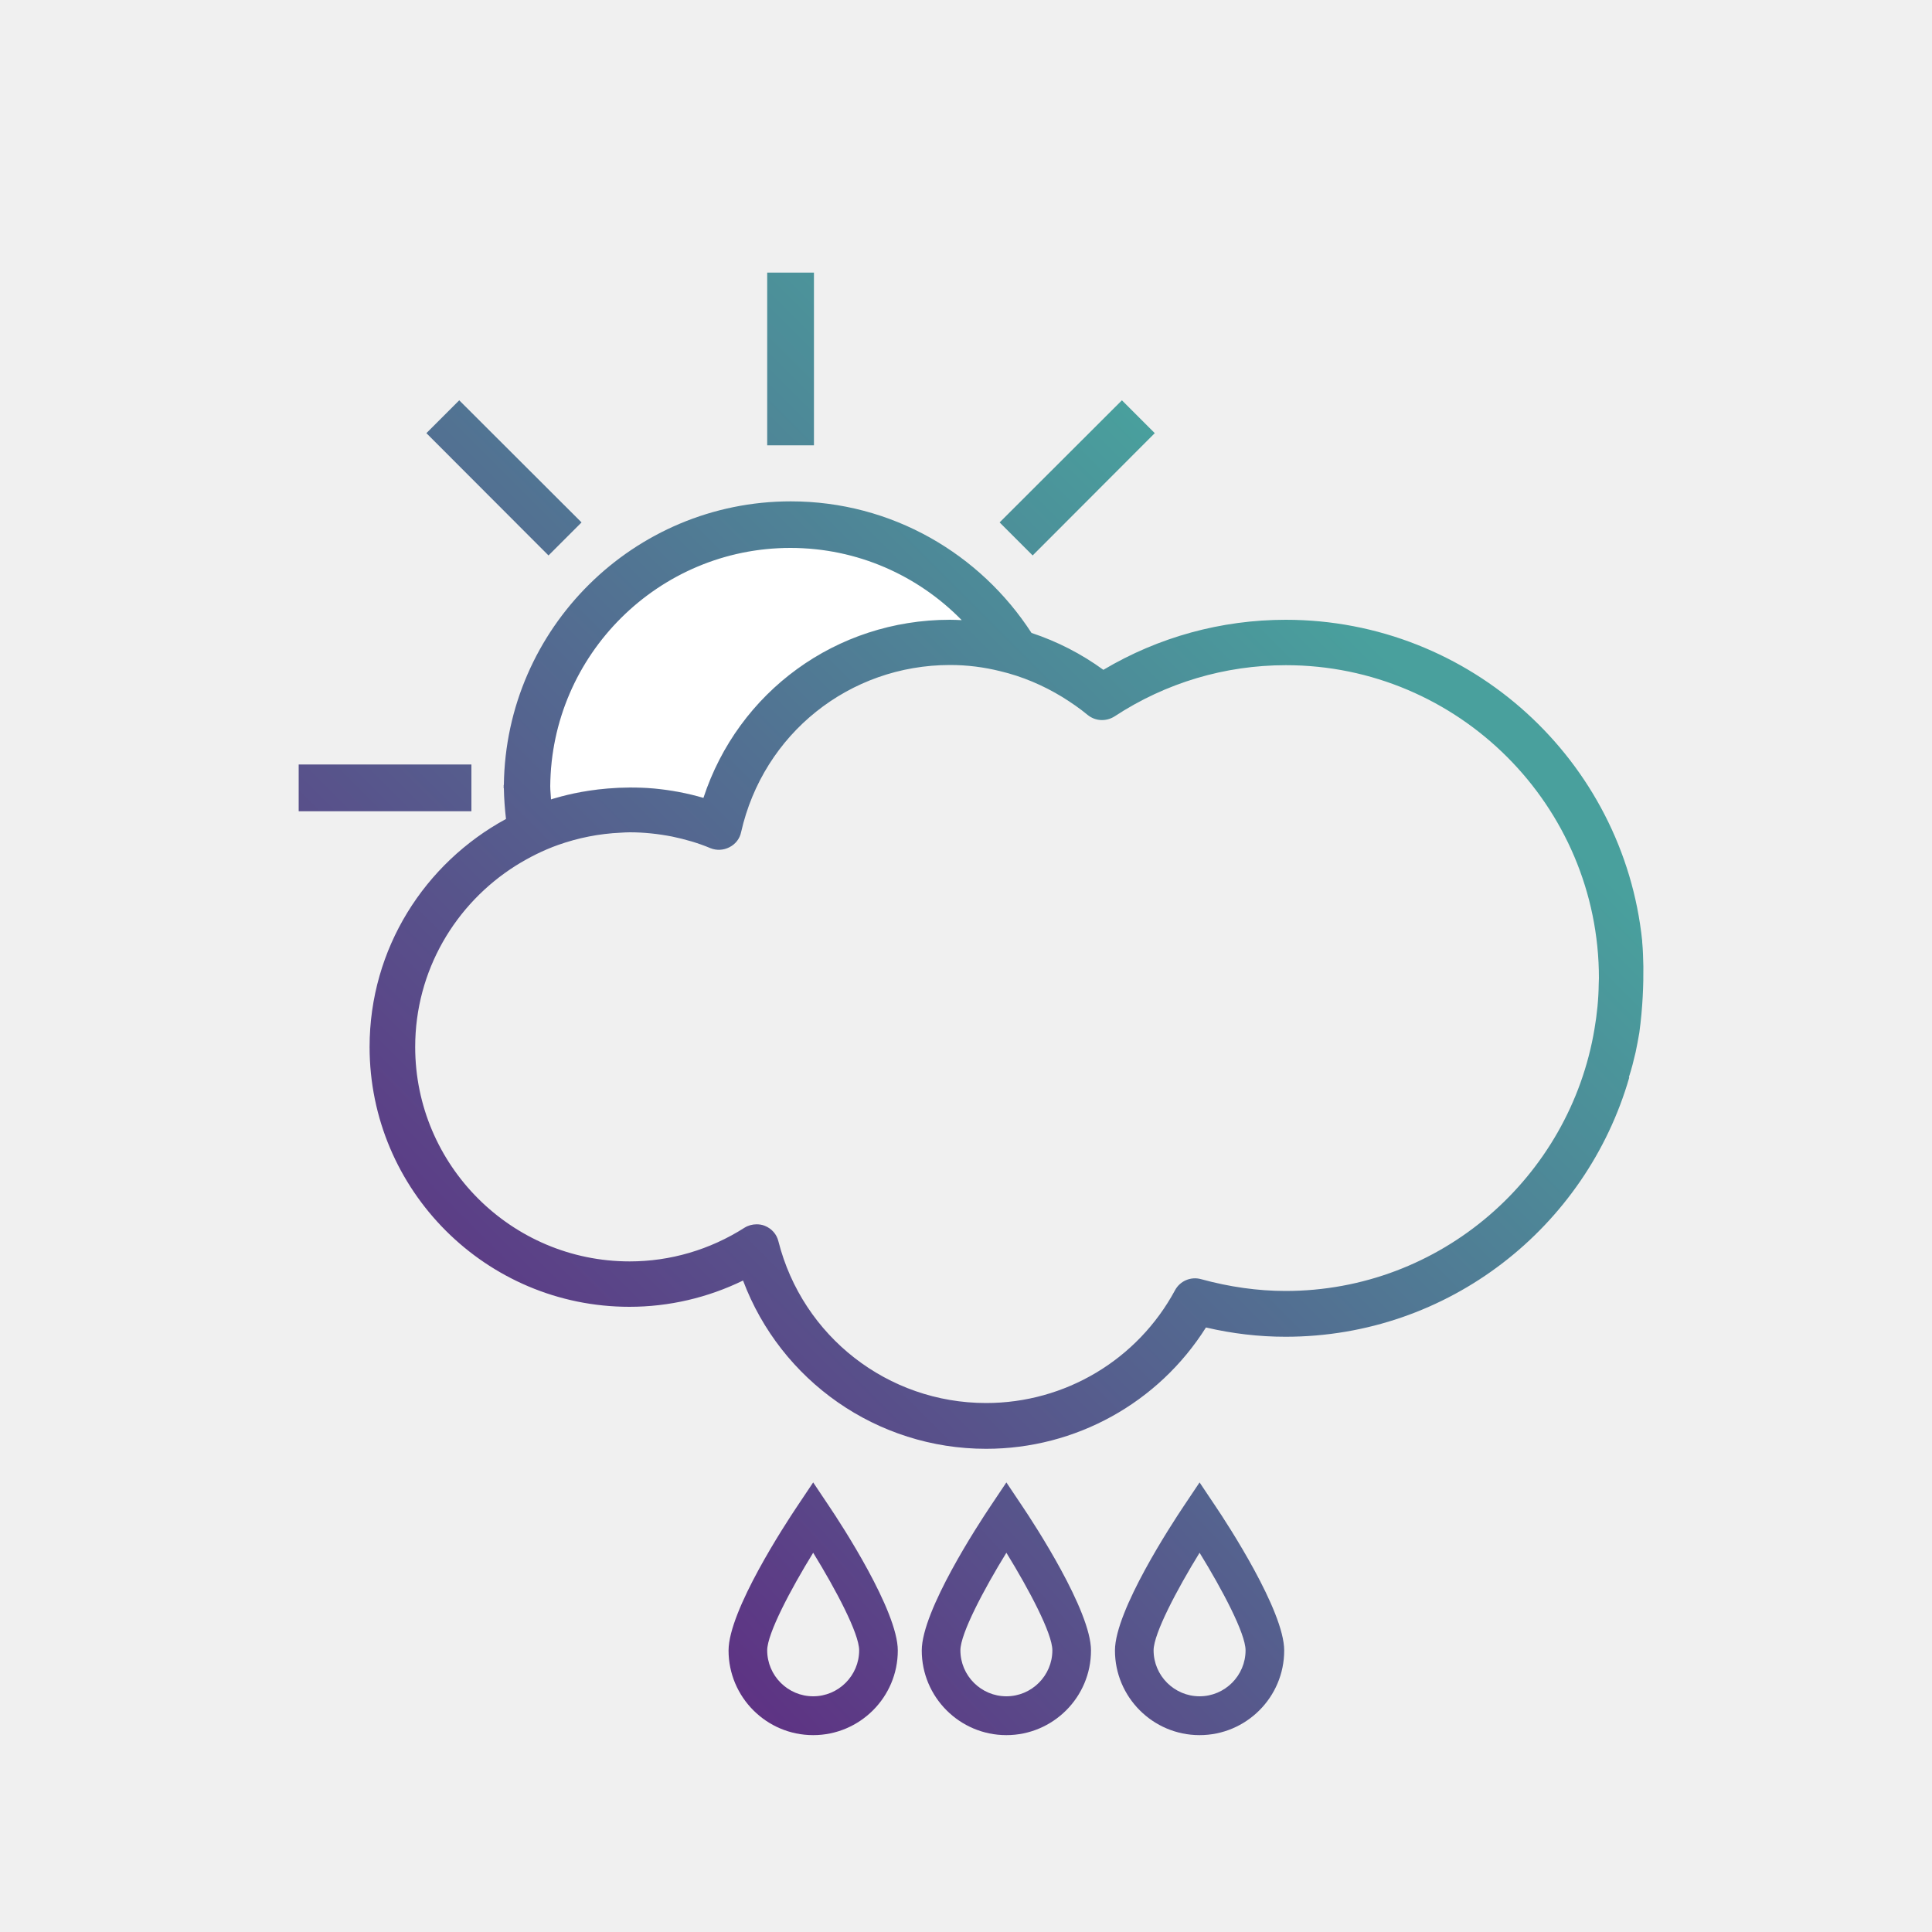
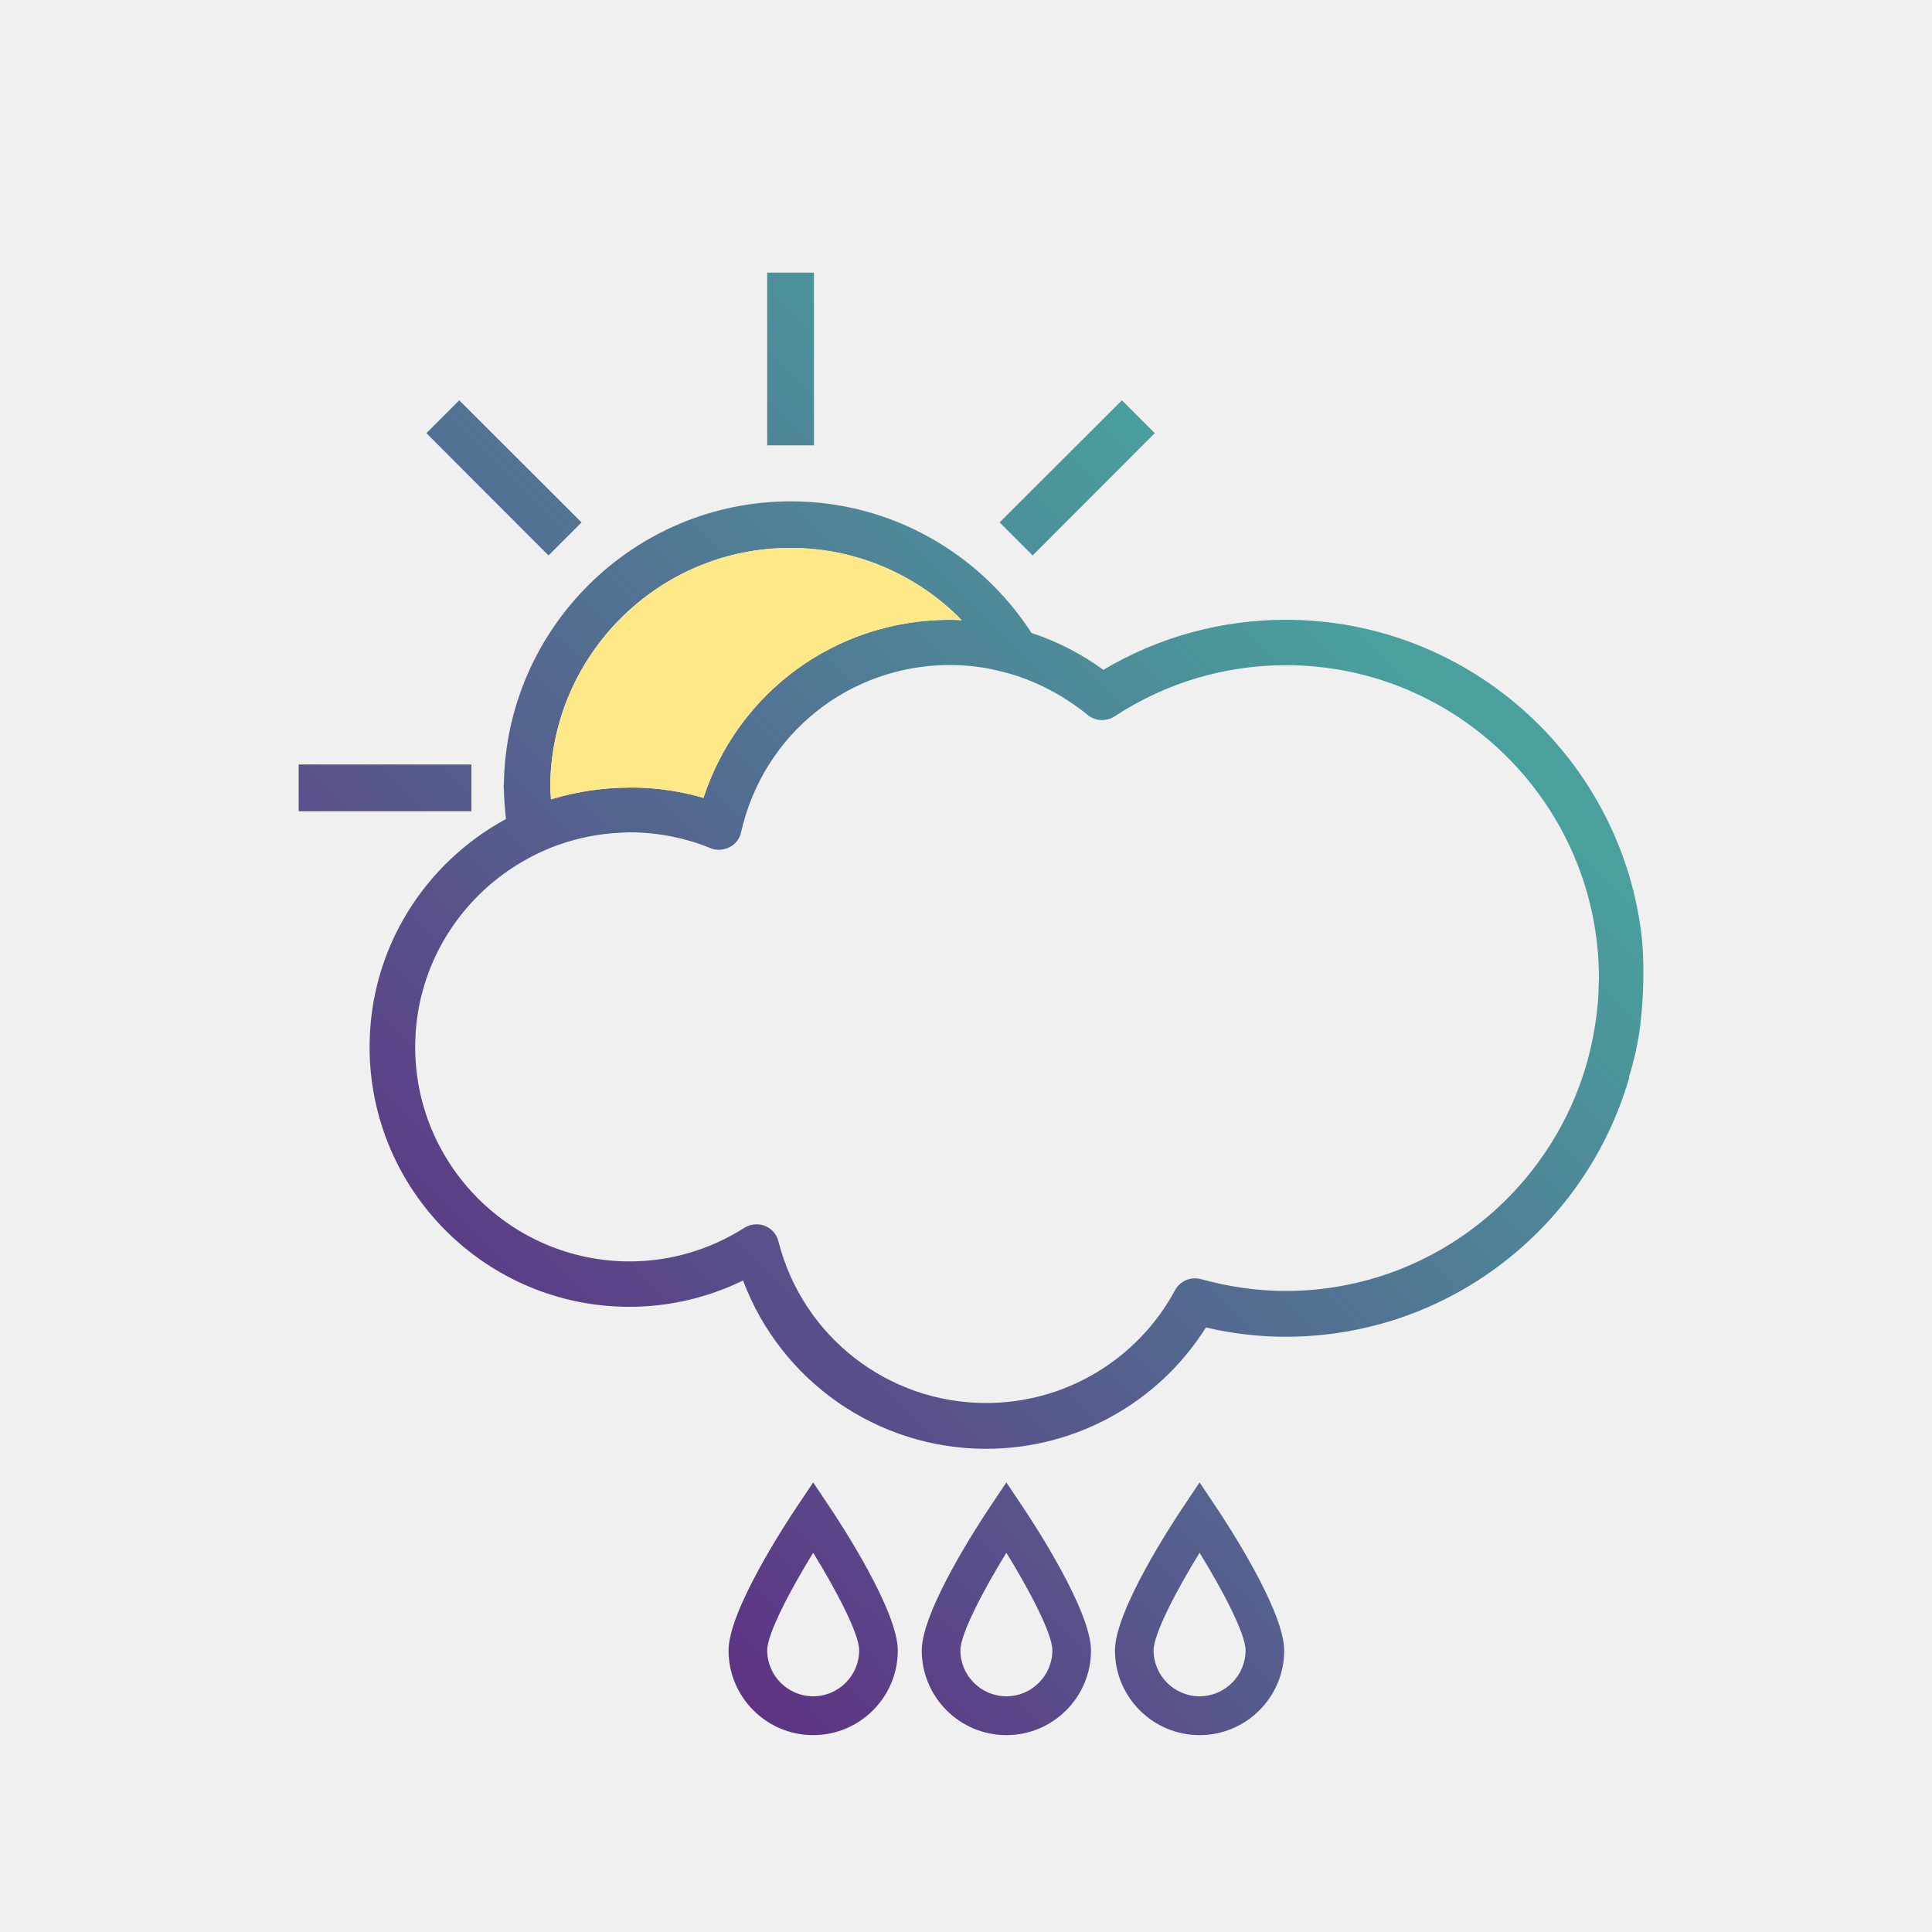
<svg xmlns="http://www.w3.org/2000/svg" version="1.1" id="Layer_1" x="0px" y="0px" viewBox="0 0 100 100" style="enable-background:new 0 0 100 100;" xml:space="preserve">
  <style type="text/css">
	.st0{fill:url(#SVGID_1_);}
	.st1{fill:url(#SVGID_2_);}
	.st2{fill:url(#SVGID_3_);}
	.st3{fill:#FFFFFF;}
	.st4{fill:url(#SVGID_4_);}
	.st5{fill:url(#SVGID_5_);}
	.st6{fill:url(#SVGID_6_);}
	.st7{fill:url(#SVGID_7_);}
	.st8{fill:url(#SVGID_8_);}
+ 	.st9{fill:#FFE888;}
</style>
  <g>
-     <linearGradient id="SVGID_1_" gradientUnits="userSpaceOnUse" x1="40.374" y1="95.005" x2="83.163" y2="55.058">
+     <linearGradient id="SVGID_1_" gradientUnits="userSpaceOnUse" x1="40.378" y1="6.991" x2="83.167" y2="46.938" gradientTransform="matrix(1 0 0 -1 0 102)">
      <stop offset="0" style="stop-color:#5F2C82" />
      <stop offset="1" style="stop-color:#49A09D" />
    </linearGradient>
    <path class="st0" d="M52.09,76.73l-0.83,1.24c-0.59,0.88-3.55,5.39-3.55,7.46c0,2.41,1.96,4.38,4.38,4.38   c2.41,0,4.38-1.96,4.38-4.38c0-2.06-2.95-6.57-3.55-7.46L52.09,76.73z M52.09,87.8c-1.31,0-2.38-1.07-2.38-2.38   c0-0.86,1.21-3.15,2.38-5.05c1.17,1.9,2.38,4.18,2.38,5.05C54.47,86.73,53.4,87.8,52.09,87.8z" />
-     <linearGradient id="SVGID_2_" gradientUnits="userSpaceOnUse" x1="35.717" y1="90.017" x2="78.507" y2="50.07">
+     <linearGradient id="SVGID_2_" gradientUnits="userSpaceOnUse" x1="35.721" y1="11.979" x2="78.51" y2="51.926" gradientTransform="matrix(1 0 0 -1 0 102)">
      <stop offset="0" style="stop-color:#5F2C82" />
      <stop offset="1" style="stop-color:#49A09D" />
    </linearGradient>
    <path class="st1" d="M42.09,76.73l-0.83,1.24c-0.59,0.88-3.55,5.39-3.55,7.46c0,2.41,1.96,4.38,4.38,4.38   c2.41,0,4.38-1.96,4.38-4.38c0-2.06-2.95-6.57-3.55-7.46L42.09,76.73z M42.09,87.8c-1.31,0-2.38-1.07-2.38-2.38   c0-0.86,1.21-3.15,2.38-5.05c1.17,1.9,2.38,4.18,2.38,5.05C44.47,86.73,43.4,87.8,42.09,87.8z" />
-     <linearGradient id="SVGID_3_" gradientUnits="userSpaceOnUse" x1="45.031" y1="99.994" x2="87.82" y2="60.046">
+     <linearGradient id="SVGID_3_" gradientUnits="userSpaceOnUse" x1="45.035" y1="2.003" x2="87.824" y2="41.95" gradientTransform="matrix(1 0 0 -1 0 102)">
      <stop offset="0" style="stop-color:#5F2C82" />
      <stop offset="1" style="stop-color:#49A09D" />
    </linearGradient>
    <path class="st2" d="M62.09,76.73l-0.83,1.24c-0.59,0.88-3.55,5.39-3.55,7.46c0,2.41,1.96,4.38,4.38,4.38   c2.41,0,4.38-1.96,4.38-4.38c0-2.06-2.95-6.57-3.55-7.46L62.09,76.73z M62.09,87.8c-1.31,0-2.38-1.07-2.38-2.38   c0-0.86,1.21-3.15,2.38-5.05c1.17,1.9,2.38,4.18,2.38,5.05C64.47,86.73,63.4,87.8,62.09,87.8z" />
  </g>
  <g>
-     <path class="st3" d="M28.64,41.33c0.01,0,0.16-0.05,0.43-0.12c0.21-0.06,0.42-0.1,0.63-0.15c0.94-0.2,2.42-0.41,4.11-0.26   c0,0,0,0,0,0c0.88,0.08,1.75,0.24,2.6,0.49c1.8-5.49,6.87-9.22,12.76-9.22c0.2,0,0.41,0.01,0.61,0.02c-2.26-2.3-5.4-3.74-8.87-3.74   c-6.82,0-12.38,5.53-12.43,12.34c0,0.23,0.03,0.45,0.04,0.68C28.56,41.36,28.6,41.34,28.64,41.33L28.64,41.33z" />
-     <linearGradient id="SVGID_4_" gradientUnits="userSpaceOnUse" x1="2.514" y1="56.987" x2="48.674" y2="10.826">
+     <path class="st3" d="M28.64,41.33c0.01,0,0.16-0.05,0.43-0.12c0.21-0.06,0.42-0.1,0.63-0.15c0.94-0.2,2.42-0.41,4.11-0.26l0,0   c0.88,0.08,1.75,0.24,2.6,0.49c1.8-5.49,6.87-9.22,12.76-9.22c0.2,0,0.41,0.01,0.61,0.02c-2.26-2.3-5.4-3.74-8.87-3.74   c-6.82,0-12.38,5.53-12.43,12.34c0,0.23,0.03,0.45,0.04,0.68C28.56,41.36,28.6,41.34,28.64,41.33L28.64,41.33z" />
+     <linearGradient id="SVGID_4_" gradientUnits="userSpaceOnUse" x1="2.513" y1="45.013" x2="48.674" y2="91.174" gradientTransform="matrix(1 0 0 -1 0 102)">
      <stop offset="0" style="stop-color:#5F2C82" />
      <stop offset="1" style="stop-color:#49A09D" />
    </linearGradient>
    <rect x="39.71" y="14.11" class="st4" width="2.42" height="8.94" />
-     <linearGradient id="SVGID_5_" gradientUnits="userSpaceOnUse" x1="-1.829" y1="52.645" x2="44.332" y2="6.484">
+     <linearGradient id="SVGID_5_" gradientUnits="userSpaceOnUse" x1="-1.829" y1="49.356" x2="44.331" y2="95.516" gradientTransform="matrix(1 0 0 -1 0 102)">
      <stop offset="0" style="stop-color:#5F2C82" />
      <stop offset="1" style="stop-color:#49A09D" />
    </linearGradient>
    <polygon class="st5" points="30.1,27.04 23.77,20.72 22.07,22.42 28.39,28.75  " />
-     <linearGradient id="SVGID_6_" gradientUnits="userSpaceOnUse" x1="13.008" y1="67.482" x2="59.169" y2="21.322">
+     <linearGradient id="SVGID_6_" gradientUnits="userSpaceOnUse" x1="13.008" y1="34.518" x2="59.169" y2="80.679" gradientTransform="matrix(1 0 0 -1 0 102)">
      <stop offset="0" style="stop-color:#5F2C82" />
      <stop offset="1" style="stop-color:#49A09D" />
    </linearGradient>
    <polygon class="st6" points="59.77,22.42 58.07,20.72 51.74,27.04 53.45,28.75  " />
-     <linearGradient id="SVGID_7_" gradientUnits="userSpaceOnUse" x1="3.119" y1="57.592" x2="49.279" y2="11.431">
+     <linearGradient id="SVGID_7_" gradientUnits="userSpaceOnUse" x1="3.118" y1="44.408" x2="49.279" y2="90.569" gradientTransform="matrix(1 0 0 -1 0 102)">
      <stop offset="0" style="stop-color:#5F2C82" />
      <stop offset="1" style="stop-color:#49A09D" />
    </linearGradient>
    <rect x="15.46" y="39.57" class="st7" width="8.94" height="2.42" />
-     <linearGradient id="SVGID_8_" gradientUnits="userSpaceOnUse" x1="23.781" y1="78.255" x2="69.942" y2="32.094">
+     <linearGradient id="SVGID_8_" gradientUnits="userSpaceOnUse" x1="23.793" y1="23.734" x2="69.953" y2="69.894" gradientTransform="matrix(1 0 0 -1 0 102)">
      <stop offset="0" style="stop-color:#5F2C82" />
      <stop offset="1" style="stop-color:#49A09D" />
    </linearGradient>
-     <path class="st8" d="M85.06,50.02c-0.01-0.42-0.02-0.85-0.06-1.26c0-0.02,0-0.03,0-0.05c-0.96-9.33-8.87-16.63-18.45-16.63   c-3.33,0-6.58,0.89-9.44,2.59c-1.14-0.83-2.39-1.47-3.72-1.91c-2.65-4.09-7.23-6.81-12.46-6.81c-8.13,0-14.75,6.57-14.85,14.68   h-0.01c0,0.03,0,0.05,0,0.07c0,0.03,0,0.07,0,0.1h0.01c0.01,0.54,0.05,1.07,0.11,1.59c-4.2,2.28-7.06,6.7-7.06,11.8   c0,7.42,6.03,13.45,13.45,13.45c2.05,0,4.05-0.47,5.88-1.36c1.95,5.19,6.93,8.71,12.58,8.71c4.64,0,8.92-2.38,11.38-6.28   c1.37,0.32,2.75,0.48,4.12,0.48c8.45,0,15.56-5.68,17.79-13.42l-0.02-0.01c0.14-0.43,0.25-0.87,0.35-1.3   c0.07-0.33,0.13-0.66,0.19-1C85.03,52.14,85.07,50.93,85.06,50.02z M40.91,28.36c3.47,0,6.61,1.43,8.87,3.74   c-0.2-0.01-0.41-0.02-0.61-0.02c-5.89,0-10.96,3.73-12.76,9.22c-0.85-0.25-1.72-0.41-2.6-0.49c0,0,0,0,0,0   c-1.69-0.14-3.17,0.06-4.11,0.26c-0.21,0.05-0.42,0.09-0.63,0.15c-0.26,0.07-0.42,0.12-0.43,0.12l0,0   c-0.04,0.01-0.08,0.03-0.12,0.04c-0.01-0.22-0.04-0.45-0.04-0.68C28.53,33.89,34.09,28.36,40.91,28.36z M82.75,50.92   c-0.01,0.8-0.09,1.58-0.22,2.34c-1.28,7.67-7.95,13.56-15.99,13.56c-1.44,0-2.91-0.21-4.37-0.61c-0.53-0.15-1.09,0.09-1.35,0.57   c-1.94,3.6-5.69,5.84-9.78,5.84c-5.08,0-9.5-3.44-10.75-8.37c-0.09-0.37-0.35-0.66-0.7-0.8c-0.14-0.06-0.29-0.08-0.43-0.08   c-0.22,0-0.44,0.06-0.63,0.18c-1.79,1.14-3.84,1.74-5.94,1.74c-6.12,0-11.1-4.98-11.1-11.1c0-3.95,2.08-7.41,5.2-9.38   c0.69-0.43,1.42-0.8,2.21-1.08c1.02-0.36,2.1-0.58,3.23-0.63c0.16-0.01,0.31-0.02,0.47-0.02c0.74,0,1.47,0.08,2.19,0.22   c0.67,0.14,1.34,0.33,1.98,0.6c0.32,0.13,0.68,0.11,0.99-0.05c0.31-0.16,0.53-0.44,0.6-0.78c1.15-5.09,5.6-8.65,10.82-8.65   c0.88,0,1.75,0.11,2.59,0.32c1.14,0.27,2.22,0.73,3.22,1.34c0.45,0.28,0.89,0.58,1.3,0.92c0.4,0.33,0.96,0.36,1.4,0.08   c2.65-1.74,5.71-2.65,8.87-2.65c8.93,0,16.2,7.27,16.2,16.2C82.76,50.73,82.75,50.82,82.75,50.92z" />
+     <path class="st8" d="M85.06,50.02c-0.01-0.42-0.02-0.85-0.06-1.26c0-0.02,0-0.03,0-0.05c-0.96-9.33-8.87-16.63-18.45-16.63   c-3.33,0-6.58,0.89-9.44,2.59c-1.14-0.83-2.39-1.47-3.72-1.91c-2.65-4.09-7.23-6.81-12.46-6.81c-8.13,0-14.75,6.57-14.85,14.68   h-0.01c0,0.03,0,0.05,0,0.07c0,0.03,0,0.07,0,0.1h0.01c0.01,0.54,0.05,1.07,0.11,1.59c-4.2,2.28-7.06,6.7-7.06,11.8   c0,7.42,6.03,13.45,13.45,13.45c2.05,0,4.05-0.47,5.88-1.36c1.95,5.19,6.93,8.71,12.58,8.71c4.64,0,8.92-2.38,11.38-6.28   c1.37,0.32,2.75,0.48,4.12,0.48c8.45,0,15.56-5.68,17.79-13.42l-0.02-0.01c0.14-0.43,0.25-0.87,0.35-1.3   c0.07-0.33,0.13-0.66,0.19-1C85.03,52.14,85.07,50.93,85.06,50.02z M40.91,28.36c3.47,0,6.61,1.43,8.87,3.74   c-0.2-0.01-0.41-0.02-0.61-0.02c-5.89,0-10.96,3.73-12.76,9.22c-0.85-0.25-1.72-0.41-2.6-0.49l0,0c-1.69-0.14-3.17,0.06-4.11,0.26   c-0.21,0.05-0.42,0.09-0.63,0.15c-0.26,0.07-0.42,0.12-0.43,0.12l0,0c-0.04,0.01-0.08,0.03-0.12,0.04   c-0.01-0.22-0.04-0.45-0.04-0.68C28.53,33.89,34.09,28.36,40.91,28.36z M82.75,50.92c-0.01,0.8-0.09,1.58-0.22,2.34   c-1.28,7.67-7.95,13.56-15.99,13.56c-1.44,0-2.91-0.21-4.37-0.61c-0.53-0.15-1.09,0.09-1.35,0.57c-1.94,3.6-5.69,5.84-9.78,5.84   c-5.08,0-9.5-3.44-10.75-8.37c-0.09-0.37-0.35-0.66-0.7-0.8c-0.14-0.06-0.29-0.08-0.43-0.08c-0.22,0-0.44,0.06-0.63,0.18   c-1.79,1.14-3.84,1.74-5.94,1.74c-6.12,0-11.1-4.98-11.1-11.1c0-3.95,2.08-7.41,5.2-9.38c0.69-0.43,1.42-0.8,2.21-1.08   c1.02-0.36,2.1-0.58,3.23-0.63c0.16-0.01,0.31-0.02,0.47-0.02c0.74,0,1.47,0.08,2.19,0.22c0.67,0.14,1.34,0.33,1.98,0.6   c0.32,0.13,0.68,0.11,0.99-0.05s0.53-0.44,0.6-0.78c1.15-5.09,5.6-8.65,10.82-8.65c0.88,0,1.75,0.11,2.59,0.32   c1.14,0.27,2.22,0.73,3.22,1.34c0.45,0.28,0.89,0.58,1.3,0.92c0.4,0.33,0.96,0.36,1.4,0.08c2.65-1.74,5.71-2.65,8.87-2.65   c8.93,0,16.2,7.27,16.2,16.2C82.76,50.73,82.75,50.82,82.75,50.92z" />
  </g>
+   <path class="st9" d="M40.91,28.36c3.47,0,6.61,1.43,8.87,3.74c-0.2-0.01-0.41-0.02-0.61-0.02c-5.89,0-10.96,3.73-12.76,9.22  c-0.85-0.25-1.72-0.41-2.6-0.49l0,0c-1.69-0.14-3.17,0.06-4.11,0.26c-0.21,0.05-0.42,0.09-0.63,0.15c-0.26,0.07-0.42,0.12-0.43,0.12  l0,0c-0.04,0.01-0.08,0.03-0.12,0.04c-0.01-0.22-0.04-0.45-0.04-0.68C28.53,33.89,34.09,28.36,40.91,28.36z" />
</svg>
